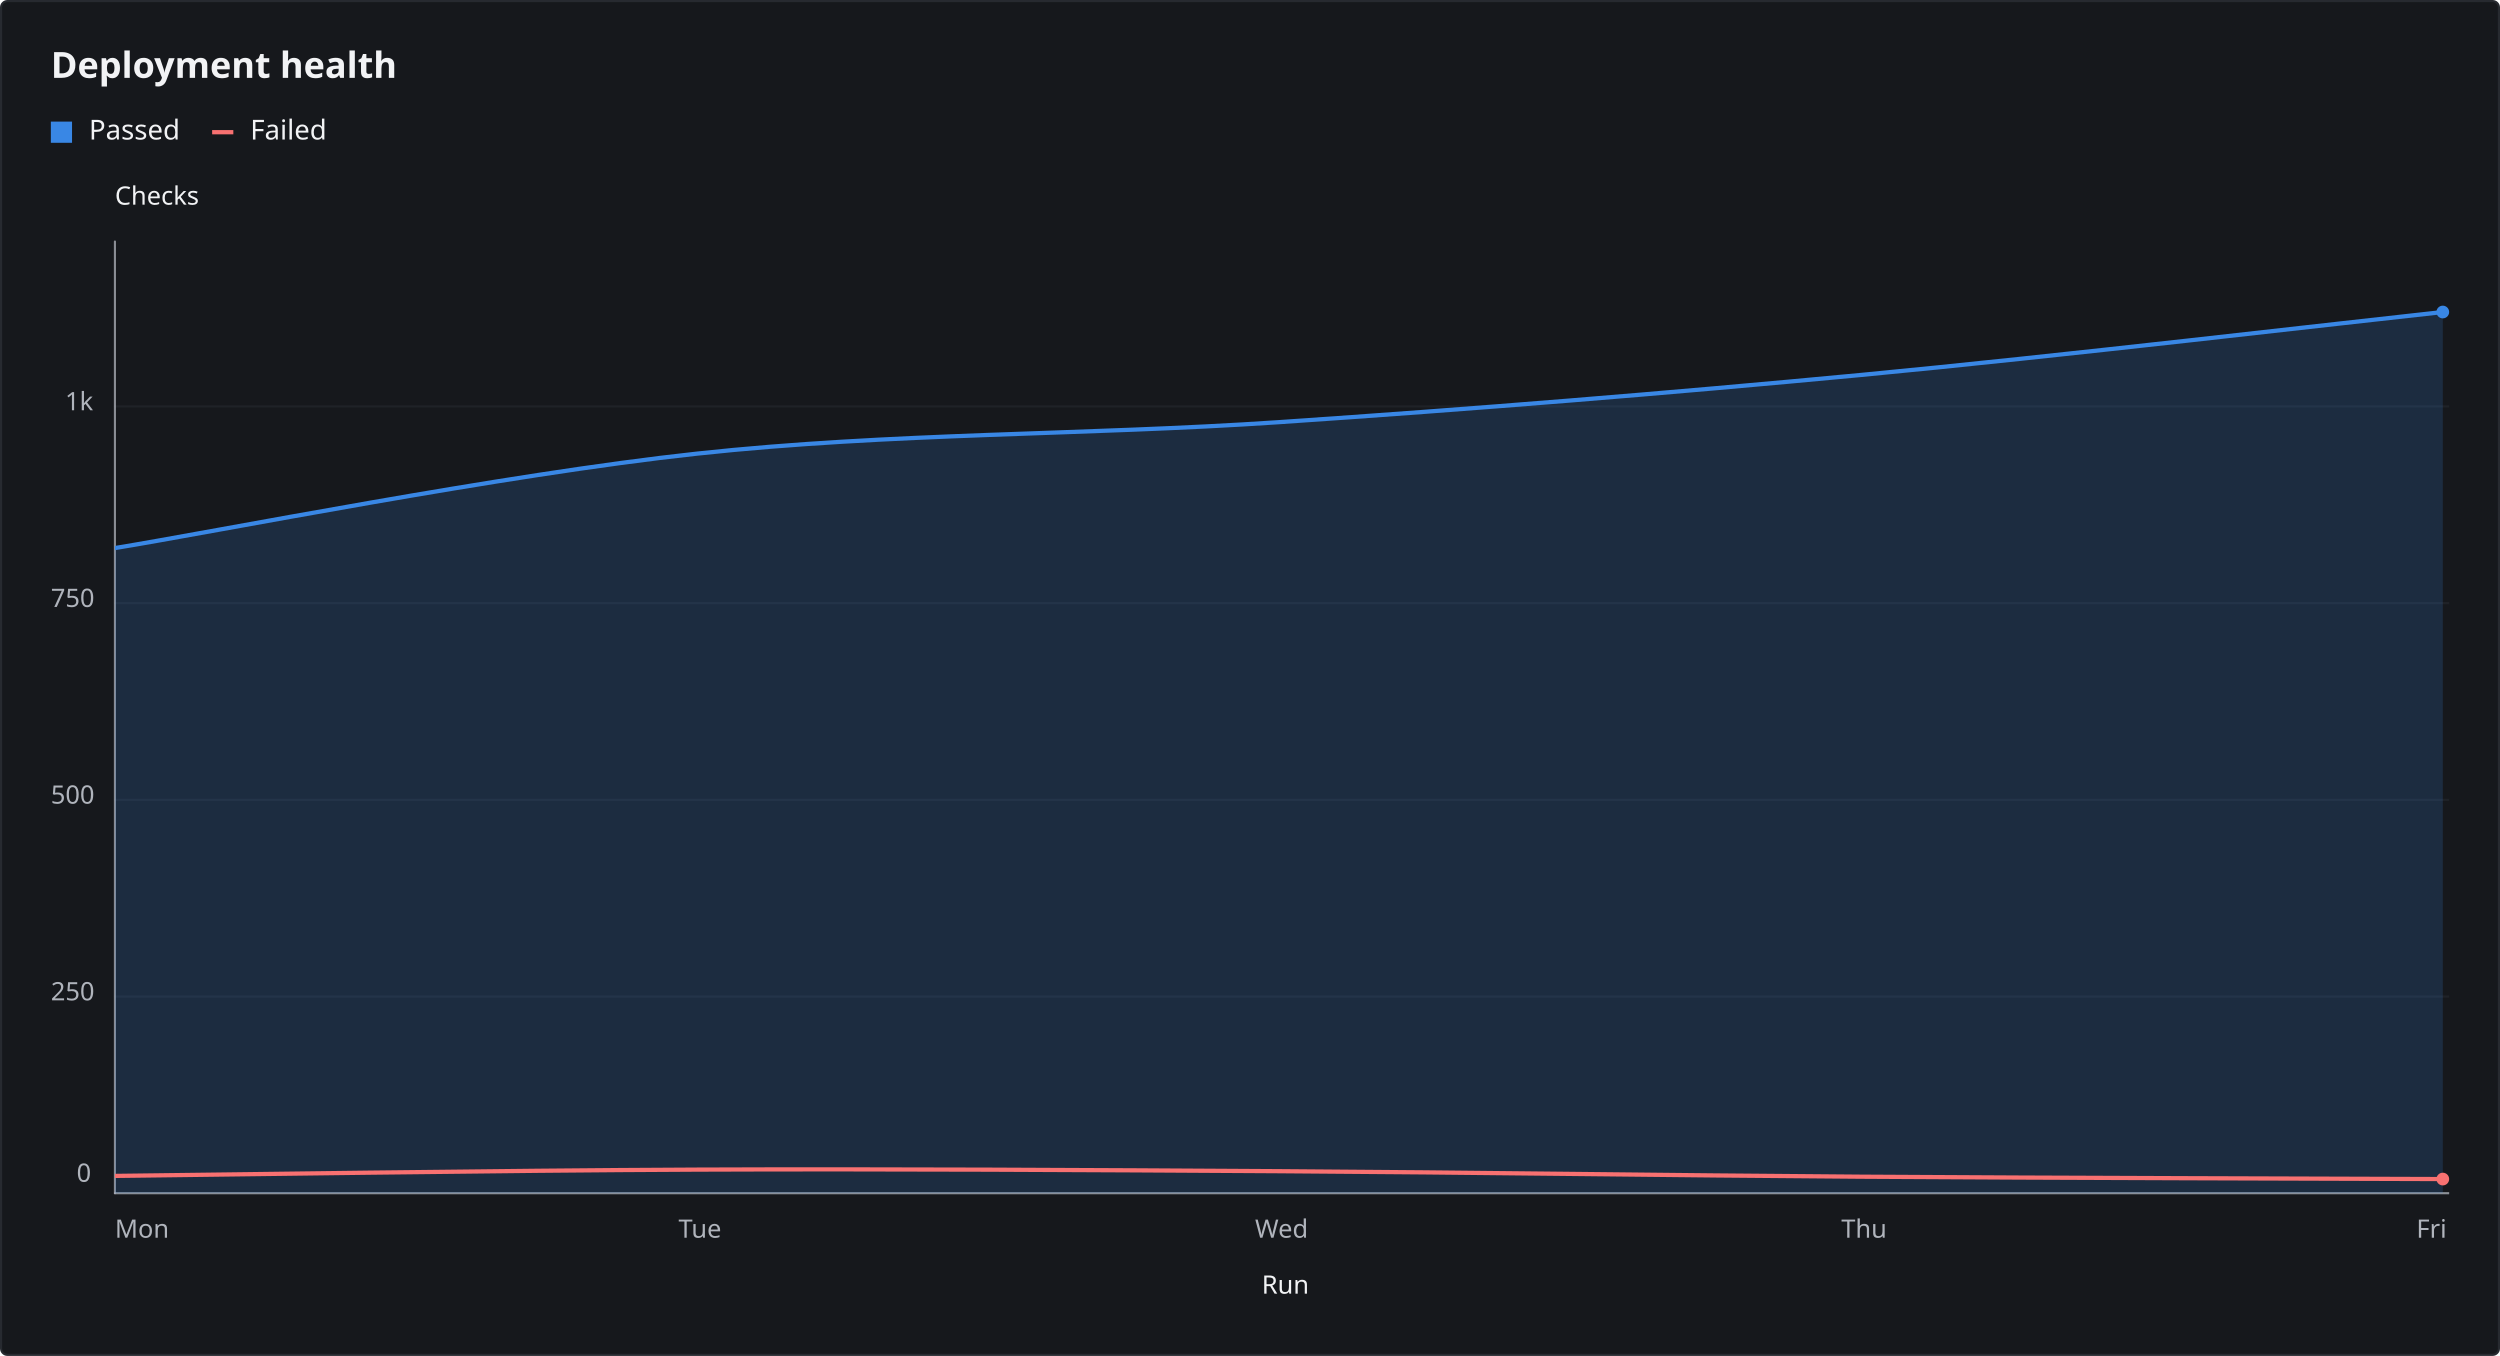
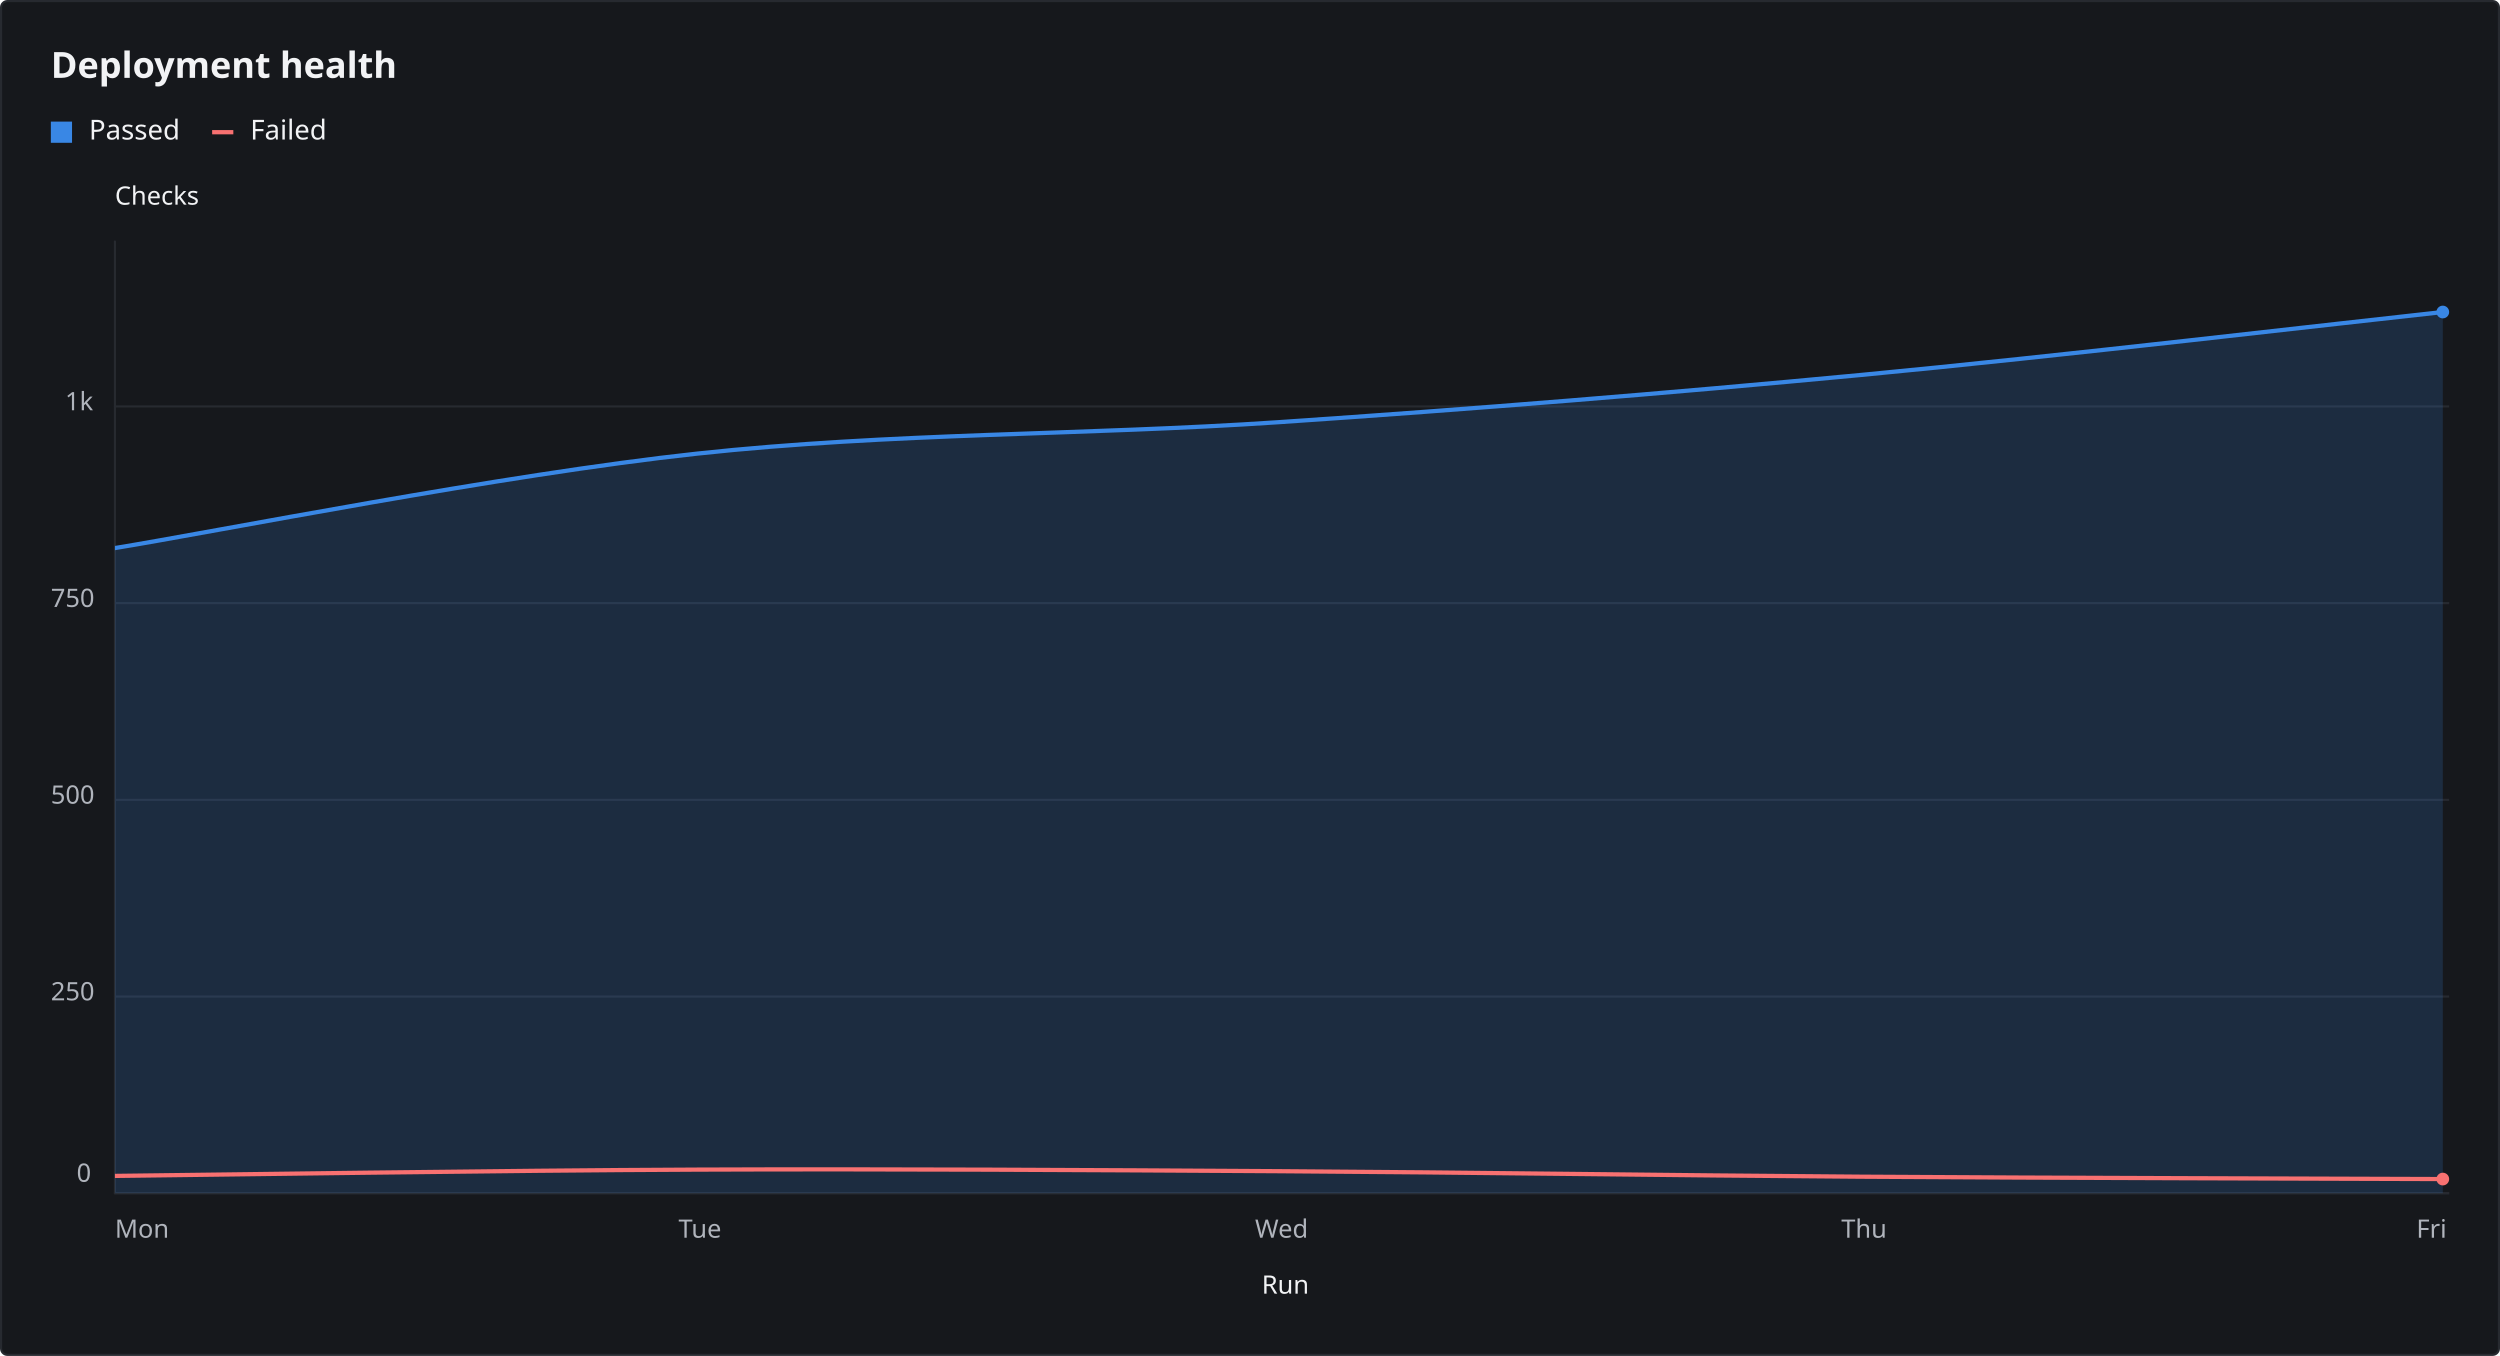
<svg xmlns="http://www.w3.org/2000/svg" width="1180" height="640" viewBox="0 0 1180 640" stroke-linecap="round" stroke-linejoin="round" role="img" aria-label="Deployment health" aria-labelledby="cfx-ex-chart-title" aria-describedby="cfx-ex-chart-description">
  <defs>
    <clipPath id="cfx-ex-chart-clip-1" clipPathUnits="userSpaceOnUse">
      <rect x="24" y="24" width="1132" height="592" />
    </clipPath>
    <clipPath id="cfx-ex-chart-clip-4" clipPathUnits="userSpaceOnUse">
      <rect x="24" y="56.1" width="1132" height="19.5" />
    </clipPath>
    <clipPath id="cfx-ex-chart-clip-6" clipPathUnits="userSpaceOnUse">
      <rect x="24" y="57.4" width="10" height="10" />
    </clipPath>
    <clipPath id="cfx-ex-chart-clip-12" clipPathUnits="userSpaceOnUse">
      <rect x="100.131" y="57.4" width="10" height="10" />
    </clipPath>
    <clipPath id="cfx-ex-chart-clip-18" clipPathUnits="userSpaceOnUse">
      <rect x="24" y="87.6" width="1132" height="528.4" />
    </clipPath>
    <clipPath id="cfx-ex-chart-clip-39" clipPathUnits="userSpaceOnUse">
      <rect x="54.246" y="114" width="1101.754" height="449.2" />
    </clipPath>
  </defs>
  <rect x="0.5" y="0.5" width="1179" height="639" rx="3" data-cfx-role="frame-card" fill="#16181C" stroke="#272A30" stroke-width="1" />
  <g clip-path="url(#cfx-ex-chart-clip-1)">
    <g data-cfx-role="frame-heading">
      <text x="24" y="36.75" font-family="Calibri, Carlito, Segoe UI, system-ui, sans-serif" font-size="17" font-weight="700" font-style="normal" fill="#F2F3F5" xml:space="preserve" style="white-space:pre;font-language-override:normal;font-palette:normal">Deployment health</text>
    </g>
  </g>
  <g clip-path="url(#cfx-ex-chart-clip-4)">
-     <g id="cfx-ex-chart-node-5" data-cfx-source-id="legend-series-0" data-cfx-role="legend-entry" aria-label="Passed" data-cfx-series-key="Passed" data-cfx-state="None">
+     <g id="cfx-ex-chart-node-5" data-cfx-source-id="legend-series-0" data-cfx-role="legend-entry" aria-label="Passed" data-cfx-series-key="cfx:auto:1" data-cfx-state="None">
      <g clip-path="url(#cfx-ex-chart-clip-6)">
        <rect x="24" y="57.4" width="10" height="10" rx="0" data-cfx-role="legend-swatch" fill="#3987E5" stroke="none" stroke-width="1" />
      </g>
      <g data-cfx-role="legend-label">
        <text x="42" y="65.85" font-family="Calibri, Carlito, Segoe UI, system-ui, sans-serif" font-size="13" font-weight="400" font-style="normal" fill="#F2F3F5" xml:space="preserve" style="white-space:pre;font-language-override:normal;font-palette:normal">Passed</text>
      </g>
    </g>
-     <g id="cfx-ex-chart-node-11" data-cfx-source-id="legend-series-1" data-cfx-role="legend-entry" aria-label="Failed" data-cfx-series-key="Failed" data-cfx-state="None">
+     <g id="cfx-ex-chart-node-11" data-cfx-source-id="legend-series-1" data-cfx-role="legend-entry" aria-label="Failed" data-cfx-series-key="cfx:auto:2" data-cfx-state="None">
      <g clip-path="url(#cfx-ex-chart-clip-12)">
        <line x1="100.131" y1="62.4" x2="110.131" y2="62.4" data-cfx-role="legend-swatch" fill="none" stroke="#F87171" stroke-width="2" />
      </g>
      <g data-cfx-role="legend-label">
        <text x="118.131" y="65.85" font-family="Calibri, Carlito, Segoe UI, system-ui, sans-serif" font-size="13" font-weight="400" font-style="normal" fill="#F2F3F5" xml:space="preserve" style="white-space:pre;font-language-override:normal;font-palette:normal">Failed</text>
      </g>
    </g>
  </g>
  <g clip-path="url(#cfx-ex-chart-clip-18)">
-     <line x1="54.246" y1="563.2" x2="1156" y2="563.2" data-cfx-role="grid-y" fill="none" stroke="rgba(39,42,48,0.549)" stroke-width="1" />
-     <line x1="54.246" y1="470.359" x2="1156" y2="470.359" data-cfx-role="grid-y" fill="none" stroke="rgba(39,42,48,0.549)" stroke-width="1" />
-     <line x1="54.246" y1="377.519" x2="1156" y2="377.519" data-cfx-role="grid-y" fill="none" stroke="rgba(39,42,48,0.549)" stroke-width="1" />
-     <line x1="54.246" y1="284.678" x2="1156" y2="284.678" data-cfx-role="grid-y" fill="none" stroke="rgba(39,42,48,0.549)" stroke-width="1" />
-     <line x1="54.246" y1="191.838" x2="1156" y2="191.838" data-cfx-role="grid-y" fill="none" stroke="rgba(39,42,48,0.549)" stroke-width="1" />
-     <line x1="54.246" y1="563.2" x2="1156" y2="563.2" data-cfx-role="axis-x" fill="none" stroke="rgba(176,180,188,0.749)" stroke-width="1" />
+     <line x1="54.246" y1="563.2" x2="1156" y2="563.2" data-cfx-role="grid-y" fill="none" stroke="#272A30" stroke-width="1" />
+     <line x1="54.246" y1="470.359" x2="1156" y2="470.359" data-cfx-role="grid-y" fill="none" stroke="#272A30" stroke-width="1" />
+     <line x1="54.246" y1="377.519" x2="1156" y2="377.519" data-cfx-role="grid-y" fill="none" stroke="#272A30" stroke-width="1" />
+     <line x1="54.246" y1="284.678" x2="1156" y2="284.678" data-cfx-role="grid-y" fill="none" stroke="#272A30" stroke-width="1" />
+     <line x1="54.246" y1="191.838" x2="1156" y2="191.838" data-cfx-role="grid-y" fill="none" stroke="#272A30" stroke-width="1" />
+     <line x1="54.246" y1="563.2" x2="1156" y2="563.2" data-cfx-role="axis-x" fill="none" stroke="#272A30" stroke-width="1" />
    <g data-cfx-role="axis-x-label">
-       <text x="54.246" y="584.199" font-family="Calibri, Carlito, Segoe UI, system-ui, sans-serif" font-size="11.999" font-weight="400" font-style="normal" fill="#B0B4BC" xml:space="preserve" style="white-space:pre;font-language-override:normal;font-palette:normal">Mon</text>
+       <text x="54.246" y="584.2" font-family="Calibri, Carlito, Segoe UI, system-ui, sans-serif" font-size="12" font-weight="400" font-style="normal" fill="#B0B4BC" xml:space="preserve" style="white-space:pre;font-language-override:normal;font-palette:normal">Mon</text>
    </g>
    <g data-cfx-role="axis-x-label">
-       <text x="320.246" y="584.199" font-family="Calibri, Carlito, Segoe UI, system-ui, sans-serif" font-size="11.999" font-weight="400" font-style="normal" fill="#B0B4BC" xml:space="preserve" style="white-space:pre;font-language-override:normal;font-palette:normal">Tue</text>
+       <text x="320.245" y="584.2" font-family="Calibri, Carlito, Segoe UI, system-ui, sans-serif" font-size="12" font-weight="400" font-style="normal" fill="#B0B4BC" xml:space="preserve" style="white-space:pre;font-language-override:normal;font-palette:normal">Tue</text>
    </g>
    <g data-cfx-role="axis-x-label">
-       <text x="592.368" y="584.199" font-family="Calibri, Carlito, Segoe UI, system-ui, sans-serif" font-size="11.999" font-weight="400" font-style="normal" fill="#B0B4BC" xml:space="preserve" style="white-space:pre;font-language-override:normal;font-palette:normal">Wed</text>
+       <text x="592.367" y="584.2" font-family="Calibri, Carlito, Segoe UI, system-ui, sans-serif" font-size="12" font-weight="400" font-style="normal" fill="#B0B4BC" xml:space="preserve" style="white-space:pre;font-language-override:normal;font-palette:normal">Wed</text>
    </g>
    <g data-cfx-role="axis-x-label">
-       <text x="869.084" y="584.199" font-family="Calibri, Carlito, Segoe UI, system-ui, sans-serif" font-size="11.999" font-weight="400" font-style="normal" fill="#B0B4BC" xml:space="preserve" style="white-space:pre;font-language-override:normal;font-palette:normal">Thu</text>
+       <text x="869.083" y="584.2" font-family="Calibri, Carlito, Segoe UI, system-ui, sans-serif" font-size="12" font-weight="400" font-style="normal" fill="#B0B4BC" xml:space="preserve" style="white-space:pre;font-language-override:normal;font-palette:normal">Thu</text>
    </g>
    <g data-cfx-role="axis-x-label">
-       <text x="1140.55" y="584.199" font-family="Calibri, Carlito, Segoe UI, system-ui, sans-serif" font-size="11.999" font-weight="400" font-style="normal" fill="#B0B4BC" xml:space="preserve" style="white-space:pre;font-language-override:normal;font-palette:normal">Fri</text>
+       <text x="1140.549" y="584.2" font-family="Calibri, Carlito, Segoe UI, system-ui, sans-serif" font-size="12" font-weight="400" font-style="normal" fill="#B0B4BC" xml:space="preserve" style="white-space:pre;font-language-override:normal;font-palette:normal">Fri</text>
    </g>
    <g data-cfx-role="axis-x-title">
-       <text x="595.561" y="610.599" font-family="Calibri, Carlito, Segoe UI, system-ui, sans-serif" font-size="11.999" font-weight="400" font-style="normal" fill="#F2F3F5" xml:space="preserve" style="white-space:pre;font-language-override:normal;font-palette:normal">Run</text>
+       <text x="595.561" y="610.6" font-family="Calibri, Carlito, Segoe UI, system-ui, sans-serif" font-size="12" font-weight="400" font-style="normal" fill="#F2F3F5" xml:space="preserve" style="white-space:pre;font-language-override:normal;font-palette:normal">Run</text>
    </g>
-     <line x1="54.246" y1="114" x2="54.246" y2="563.2" data-cfx-role="axis-y" fill="none" stroke="rgba(176,180,188,0.749)" stroke-width="1" />
+     <line x1="54.246" y1="114" x2="54.246" y2="563.2" data-cfx-role="axis-y" fill="none" stroke="#272A30" stroke-width="1" />
    <g data-cfx-role="axis-y-label">
      <text x="36.164" y="557.8" font-family="Calibri, Carlito, Segoe UI, system-ui, sans-serif" font-size="12" font-weight="400" font-style="normal" fill="#B0B4BC" xml:space="preserve" style="white-space:pre;font-language-override:normal;font-palette:normal">0</text>
    </g>
    <g data-cfx-role="axis-y-label">
      <text x="24" y="472.159" font-family="Calibri, Carlito, Segoe UI, system-ui, sans-serif" font-size="12" font-weight="400" font-style="normal" fill="#B0B4BC" xml:space="preserve" style="white-space:pre;font-language-override:normal;font-palette:normal">250</text>
    </g>
    <g data-cfx-role="axis-y-label">
      <text x="24" y="379.319" font-family="Calibri, Carlito, Segoe UI, system-ui, sans-serif" font-size="12" font-weight="400" font-style="normal" fill="#B0B4BC" xml:space="preserve" style="white-space:pre;font-language-override:normal;font-palette:normal">500</text>
    </g>
    <g data-cfx-role="axis-y-label">
      <text x="24" y="286.478" font-family="Calibri, Carlito, Segoe UI, system-ui, sans-serif" font-size="12" font-weight="400" font-style="normal" fill="#B0B4BC" xml:space="preserve" style="white-space:pre;font-language-override:normal;font-palette:normal">750</text>
    </g>
    <g data-cfx-role="axis-y-label">
      <text x="30.709" y="193.638" font-family="Calibri, Carlito, Segoe UI, system-ui, sans-serif" font-size="12" font-weight="400" font-style="normal" fill="#B0B4BC" xml:space="preserve" style="white-space:pre;font-language-override:normal;font-palette:normal">1k</text>
    </g>
    <g data-cfx-role="axis-y-title">
      <text x="54.246" y="96.6" font-family="Calibri, Carlito, Segoe UI, system-ui, sans-serif" font-size="12" font-weight="400" font-style="normal" fill="#F2F3F5" xml:space="preserve" style="white-space:pre;font-language-override:normal;font-palette:normal">Checks</text>
    </g>
  </g>
  <g clip-path="url(#cfx-ex-chart-clip-39)" />
-   <g id="cfx-ex-chart-node-41" data-cfx-source-id="series-0" data-cfx-role="series" aria-label="Passed" data-cfx-coordinate-system="cartesian" data-cfx-decimation="" data-cfx-kind="Area" data-cfx-pin-state-colors="false" data-cfx-rendered-points="5" data-cfx-semantic-role="" data-cfx-series="0" data-cfx-series-key="Passed" data-cfx-series-name="Passed" data-cfx-source-points="5" data-cfx-state="none">
+   <g id="cfx-ex-chart-node-41" data-cfx-source-id="series-0" data-cfx-role="series" aria-label="Passed" data-cfx-coordinate-system="cartesian" data-cfx-decimation="" data-cfx-kind="Area" data-cfx-pin-state-colors="false" data-cfx-rendered-points="5" data-cfx-semantic-role="" data-cfx-series="0" data-cfx-series-key="cfx:auto:1" data-cfx-series-name="Passed" data-cfx-series-scope="local" data-cfx-source-points="5" data-cfx-state="none">
    <g clip-path="url(#cfx-ex-chart-clip-39)">
      <g data-cfx-role="fill-segment" data-cfx-fill-point-count="5" data-cfx-fill-point-start="0">
        <path d="M 54.246 258.683 L 60.436 257.654 L 67.52 256.435 L 75.438 255.042 L 84.131 253.491 L 93.54 251.798 L 103.604 249.979 L 114.265 248.051 L 125.462 246.029 L 137.135 243.93 L 149.227 241.769 L 161.675 239.564 L 174.422 237.329 L 187.408 235.082 L 200.572 232.838 L 213.855 230.613 L 227.198 228.424 L 240.541 226.286 L 253.824 224.216 L 266.989 222.229 L 279.974 220.343 L 292.721 218.573 L 305.17 216.935 L 317.261 215.445 L 328.935 214.119 L 340.878 212.889 L 352.821 211.776 L 364.764 210.772 L 376.706 209.866 L 388.649 209.05 L 400.592 208.314 L 412.535 207.65 L 424.478 207.048 L 436.421 206.499 L 448.364 205.994 L 460.307 205.524 L 472.25 205.08 L 484.193 204.652 L 496.136 204.231 L 508.079 203.809 L 520.022 203.376 L 531.965 202.922 L 543.908 202.439 L 555.851 201.918 L 567.794 201.349 L 579.737 200.723 L 591.68 200.032 L 603.623 199.265 L 615.566 198.45 L 627.509 197.622 L 639.452 196.78 L 651.395 195.923 L 663.338 195.053 L 675.281 194.168 L 687.224 193.27 L 699.167 192.357 L 711.11 191.43 L 723.053 190.49 L 734.996 189.535 L 746.939 188.566 L 758.882 187.583 L 770.825 186.587 L 782.768 185.576 L 794.711 184.551 L 806.654 183.512 L 818.597 182.459 L 830.54 181.392 L 842.483 180.311 L 854.426 179.215 L 866.369 178.106 L 878.312 176.983 L 889.985 175.863 L 902.077 174.673 L 914.525 173.422 L 927.272 172.118 L 940.258 170.768 L 953.422 169.382 L 966.705 167.966 L 980.048 166.53 L 993.391 165.081 L 1006.674 163.626 L 1019.838 162.176 L 1032.824 160.736 L 1045.571 159.316 L 1058.019 157.923 L 1070.111 156.565 L 1081.784 155.251 L 1092.981 153.989 L 1103.642 152.786 L 1113.706 151.651 L 1123.115 150.592 L 1131.808 149.617 L 1139.727 148.733 L 1146.81 147.95 L 1153 147.274 L 1153 563.2 L 1146.521 563.2 L 1139.07 563.2 L 1130.717 563.2 L 1121.528 563.2 L 1111.572 563.2 L 1100.916 563.2 L 1089.628 563.2 L 1077.775 563.2 L 1065.426 563.2 L 1052.647 563.2 L 1039.508 563.2 L 1026.075 563.2 L 1012.416 563.2 L 998.599 563.2 L 984.692 563.2 L 970.762 563.2 L 956.878 563.2 L 943.106 563.2 L 929.515 563.2 L 916.172 563.2 L 903.146 563.2 L 890.503 563.2 L 878.312 563.2 L 866.369 563.2 L 854.426 563.2 L 842.483 563.2 L 830.54 563.2 L 818.597 563.2 L 806.654 563.2 L 794.711 563.2 L 782.768 563.2 L 770.825 563.2 L 758.882 563.2 L 746.939 563.2 L 734.996 563.2 L 723.053 563.2 L 711.11 563.2 L 699.167 563.2 L 687.224 563.2 L 675.281 563.2 L 663.338 563.2 L 651.395 563.2 L 639.452 563.2 L 627.509 563.2 L 615.566 563.2 L 603.623 563.2 L 591.68 563.2 L 579.737 563.2 L 567.794 563.2 L 555.851 563.2 L 543.908 563.2 L 531.965 563.2 L 520.022 563.2 L 508.079 563.2 L 496.136 563.2 L 484.193 563.2 L 472.25 563.2 L 460.307 563.2 L 448.364 563.2 L 436.421 563.2 L 424.478 563.2 L 412.535 563.2 L 400.592 563.2 L 388.649 563.2 L 376.706 563.2 L 364.764 563.2 L 352.821 563.2 L 340.878 563.2 L 328.935 563.2 L 316.743 563.2 L 304.1 563.2 L 291.074 563.2 L 277.731 563.2 L 264.14 563.2 L 250.368 563.2 L 236.484 563.2 L 222.554 563.2 L 208.647 563.2 L 194.83 563.2 L 181.171 563.2 L 167.738 563.2 L 154.599 563.2 L 141.82 563.2 L 129.471 563.2 L 117.618 563.2 L 106.33 563.2 L 95.674 563.2 L 85.718 563.2 L 76.529 563.2 L 68.176 563.2 L 60.726 563.2 L 54.246 563.2 Z" data-cfx-role="area" fill="rgba(57,135,229,0.18)" stroke="none" stroke-width="1" fill-rule="evenodd" />
      </g>
      <path d="M 54.246 258.683 C 100.028 251.256 237.372 224.022 328.935 214.119 C 420.497 204.216 512.06 205.454 603.623 199.265 C 695.186 193.075 786.749 185.648 878.312 176.983 C 969.874 168.318 1107.219 152.226 1153 147.274" data-cfx-role="line" fill="none" stroke="#3987E5" stroke-width="2" />
    </g>
-     <g id="cfx-ex-chart-node-48" data-cfx-source-id="series-0-point-0" data-cfx-role="point" aria-label="Passed: 820 (1, 820)" data-cfx-axis="primary" data-cfx-fill-pattern="None" data-cfx-label="820" data-cfx-point="0" data-cfx-semantic-role="" data-cfx-series="0" data-cfx-source-point="0" data-cfx-state="none" data-cfx-x="1" data-cfx-y="820" />
-     <g id="cfx-ex-chart-node-50" data-cfx-source-id="series-0-point-1" data-cfx-role="point" aria-label="Passed: 940 (2, 940)" data-cfx-axis="primary" data-cfx-fill-pattern="None" data-cfx-label="940" data-cfx-point="1" data-cfx-semantic-role="" data-cfx-series="0" data-cfx-source-point="1" data-cfx-state="none" data-cfx-x="2" data-cfx-y="940" />
-     <g id="cfx-ex-chart-node-52" data-cfx-source-id="series-0-point-2" data-cfx-role="point" aria-label="Passed: 980 (3, 980)" data-cfx-axis="primary" data-cfx-fill-pattern="None" data-cfx-label="980" data-cfx-point="2" data-cfx-semantic-role="" data-cfx-series="0" data-cfx-source-point="2" data-cfx-state="none" data-cfx-x="3" data-cfx-y="980" />
-     <g id="cfx-ex-chart-node-54" data-cfx-source-id="series-0-point-3" data-cfx-role="point" aria-label="Passed: 1,040 (4, 1040)" data-cfx-axis="primary" data-cfx-fill-pattern="None" data-cfx-label="1,040" data-cfx-point="3" data-cfx-semantic-role="" data-cfx-series="0" data-cfx-source-point="3" data-cfx-state="none" data-cfx-x="4" data-cfx-y="1040" />
-     <g id="cfx-ex-chart-node-56" data-cfx-source-id="series-0-point-4" data-cfx-role="point" aria-label="Passed: 1,120 (5, 1120)" data-cfx-axis="primary" data-cfx-fill-pattern="None" data-cfx-label="1,120" data-cfx-point="4" data-cfx-semantic-role="" data-cfx-series="0" data-cfx-source-point="4" data-cfx-state="none" data-cfx-x="5" data-cfx-y="1120">
+     <g id="cfx-ex-chart-node-48" data-cfx-source-id="series-0-point-0" data-cfx-role="point" aria-label="Passed: 820 (1, 820)" data-cfx-axis="primary" data-cfx-fill-pattern="None" data-cfx-label="820" data-cfx-point="0" data-cfx-semantic-role="" data-cfx-series="0" data-cfx-series-key="cfx:auto:1" data-cfx-series-scope="local" data-cfx-source-point="0" data-cfx-state="none" data-cfx-x="1" data-cfx-y="820" />
+     <g id="cfx-ex-chart-node-50" data-cfx-source-id="series-0-point-1" data-cfx-role="point" aria-label="Passed: 940 (2, 940)" data-cfx-axis="primary" data-cfx-fill-pattern="None" data-cfx-label="940" data-cfx-point="1" data-cfx-semantic-role="" data-cfx-series="0" data-cfx-series-key="cfx:auto:1" data-cfx-series-scope="local" data-cfx-source-point="1" data-cfx-state="none" data-cfx-x="2" data-cfx-y="940" />
+     <g id="cfx-ex-chart-node-52" data-cfx-source-id="series-0-point-2" data-cfx-role="point" aria-label="Passed: 980 (3, 980)" data-cfx-axis="primary" data-cfx-fill-pattern="None" data-cfx-label="980" data-cfx-point="2" data-cfx-semantic-role="" data-cfx-series="0" data-cfx-series-key="cfx:auto:1" data-cfx-series-scope="local" data-cfx-source-point="2" data-cfx-state="none" data-cfx-x="3" data-cfx-y="980" />
+     <g id="cfx-ex-chart-node-54" data-cfx-source-id="series-0-point-3" data-cfx-role="point" aria-label="Passed: 1,040 (4, 1040)" data-cfx-axis="primary" data-cfx-fill-pattern="None" data-cfx-label="1,040" data-cfx-point="3" data-cfx-semantic-role="" data-cfx-series="0" data-cfx-series-key="cfx:auto:1" data-cfx-series-scope="local" data-cfx-source-point="3" data-cfx-state="none" data-cfx-x="4" data-cfx-y="1040" />
+     <g id="cfx-ex-chart-node-56" data-cfx-source-id="series-0-point-4" data-cfx-role="point" aria-label="Passed: 1,120 (5, 1120)" data-cfx-axis="primary" data-cfx-fill-pattern="None" data-cfx-label="1,120" data-cfx-point="4" data-cfx-semantic-role="" data-cfx-series="0" data-cfx-series-key="cfx:auto:1" data-cfx-series-scope="local" data-cfx-source-point="4" data-cfx-state="none" data-cfx-x="5" data-cfx-y="1120">
      <ellipse cx="1153" cy="147.274" rx="3" ry="3" data-cfx-role="marker" fill="#3987E5" stroke="none" stroke-width="0" />
    </g>
  </g>
-   <g id="cfx-ex-chart-node-60" data-cfx-source-id="series-1" data-cfx-role="series" aria-label="Failed" data-cfx-coordinate-system="cartesian" data-cfx-decimation="" data-cfx-kind="Line" data-cfx-pin-state-colors="false" data-cfx-rendered-points="5" data-cfx-semantic-role="" data-cfx-series="1" data-cfx-series-key="Failed" data-cfx-series-name="Failed" data-cfx-source-points="5" data-cfx-state="none">
+   <g id="cfx-ex-chart-node-60" data-cfx-source-id="series-1" data-cfx-role="series" aria-label="Failed" data-cfx-coordinate-system="cartesian" data-cfx-decimation="" data-cfx-kind="Line" data-cfx-pin-state-colors="false" data-cfx-rendered-points="5" data-cfx-semantic-role="" data-cfx-series="1" data-cfx-series-key="cfx:auto:2" data-cfx-series-name="Failed" data-cfx-series-scope="local" data-cfx-source-points="5" data-cfx-state="none">
    <g clip-path="url(#cfx-ex-chart-clip-39)">
      <path d="M 54.246 555.03 C 100.028 554.535 237.372 552.43 328.935 552.059 C 420.497 551.688 512.06 552.245 603.623 552.802 C 695.186 553.359 786.749 554.782 878.312 555.401 C 969.874 556.02 1107.219 556.33 1153 556.515" data-cfx-role="line" fill="none" stroke="#F87171" stroke-width="2" />
    </g>
-     <g id="cfx-ex-chart-node-64" data-cfx-source-id="series-1-point-0" data-cfx-role="point" aria-label="Failed: 22 (1, 22)" data-cfx-axis="primary" data-cfx-fill-pattern="None" data-cfx-label="22" data-cfx-point="0" data-cfx-semantic-role="" data-cfx-series="1" data-cfx-source-point="0" data-cfx-state="none" data-cfx-x="1" data-cfx-y="22" />
-     <g id="cfx-ex-chart-node-66" data-cfx-source-id="series-1-point-1" data-cfx-role="point" aria-label="Failed: 30 (2, 30)" data-cfx-axis="primary" data-cfx-fill-pattern="None" data-cfx-label="30" data-cfx-point="1" data-cfx-semantic-role="" data-cfx-series="1" data-cfx-source-point="1" data-cfx-state="none" data-cfx-x="2" data-cfx-y="30" />
-     <g id="cfx-ex-chart-node-68" data-cfx-source-id="series-1-point-2" data-cfx-role="point" aria-label="Failed: 28 (3, 28)" data-cfx-axis="primary" data-cfx-fill-pattern="None" data-cfx-label="28" data-cfx-point="2" data-cfx-semantic-role="" data-cfx-series="1" data-cfx-source-point="2" data-cfx-state="none" data-cfx-x="3" data-cfx-y="28" />
-     <g id="cfx-ex-chart-node-70" data-cfx-source-id="series-1-point-3" data-cfx-role="point" aria-label="Failed: 21 (4, 21)" data-cfx-axis="primary" data-cfx-fill-pattern="None" data-cfx-label="21" data-cfx-point="3" data-cfx-semantic-role="" data-cfx-series="1" data-cfx-source-point="3" data-cfx-state="none" data-cfx-x="4" data-cfx-y="21" />
-     <g id="cfx-ex-chart-node-72" data-cfx-source-id="series-1-point-4" data-cfx-role="point" aria-label="Failed: 18 (5, 18)" data-cfx-axis="primary" data-cfx-fill-pattern="None" data-cfx-label="18" data-cfx-point="4" data-cfx-semantic-role="" data-cfx-series="1" data-cfx-source-point="4" data-cfx-state="none" data-cfx-x="5" data-cfx-y="18">
+     <g id="cfx-ex-chart-node-64" data-cfx-source-id="series-1-point-0" data-cfx-role="point" aria-label="Failed: 22 (1, 22)" data-cfx-axis="primary" data-cfx-fill-pattern="None" data-cfx-label="22" data-cfx-point="0" data-cfx-semantic-role="" data-cfx-series="1" data-cfx-series-key="cfx:auto:2" data-cfx-series-scope="local" data-cfx-source-point="0" data-cfx-state="none" data-cfx-x="1" data-cfx-y="22" />
+     <g id="cfx-ex-chart-node-66" data-cfx-source-id="series-1-point-1" data-cfx-role="point" aria-label="Failed: 30 (2, 30)" data-cfx-axis="primary" data-cfx-fill-pattern="None" data-cfx-label="30" data-cfx-point="1" data-cfx-semantic-role="" data-cfx-series="1" data-cfx-series-key="cfx:auto:2" data-cfx-series-scope="local" data-cfx-source-point="1" data-cfx-state="none" data-cfx-x="2" data-cfx-y="30" />
+     <g id="cfx-ex-chart-node-68" data-cfx-source-id="series-1-point-2" data-cfx-role="point" aria-label="Failed: 28 (3, 28)" data-cfx-axis="primary" data-cfx-fill-pattern="None" data-cfx-label="28" data-cfx-point="2" data-cfx-semantic-role="" data-cfx-series="1" data-cfx-series-key="cfx:auto:2" data-cfx-series-scope="local" data-cfx-source-point="2" data-cfx-state="none" data-cfx-x="3" data-cfx-y="28" />
+     <g id="cfx-ex-chart-node-70" data-cfx-source-id="series-1-point-3" data-cfx-role="point" aria-label="Failed: 21 (4, 21)" data-cfx-axis="primary" data-cfx-fill-pattern="None" data-cfx-label="21" data-cfx-point="3" data-cfx-semantic-role="" data-cfx-series="1" data-cfx-series-key="cfx:auto:2" data-cfx-series-scope="local" data-cfx-source-point="3" data-cfx-state="none" data-cfx-x="4" data-cfx-y="21" />
+     <g id="cfx-ex-chart-node-72" data-cfx-source-id="series-1-point-4" data-cfx-role="point" aria-label="Failed: 18 (5, 18)" data-cfx-axis="primary" data-cfx-fill-pattern="None" data-cfx-label="18" data-cfx-point="4" data-cfx-semantic-role="" data-cfx-series="1" data-cfx-series-key="cfx:auto:2" data-cfx-series-scope="local" data-cfx-source-point="4" data-cfx-state="none" data-cfx-x="5" data-cfx-y="18">
      <ellipse cx="1153" cy="556.515" rx="3" ry="3" data-cfx-role="marker" fill="#F87171" stroke="none" stroke-width="0" />
    </g>
  </g>
  <g clip-path="url(#cfx-ex-chart-clip-39)" />
</svg>
